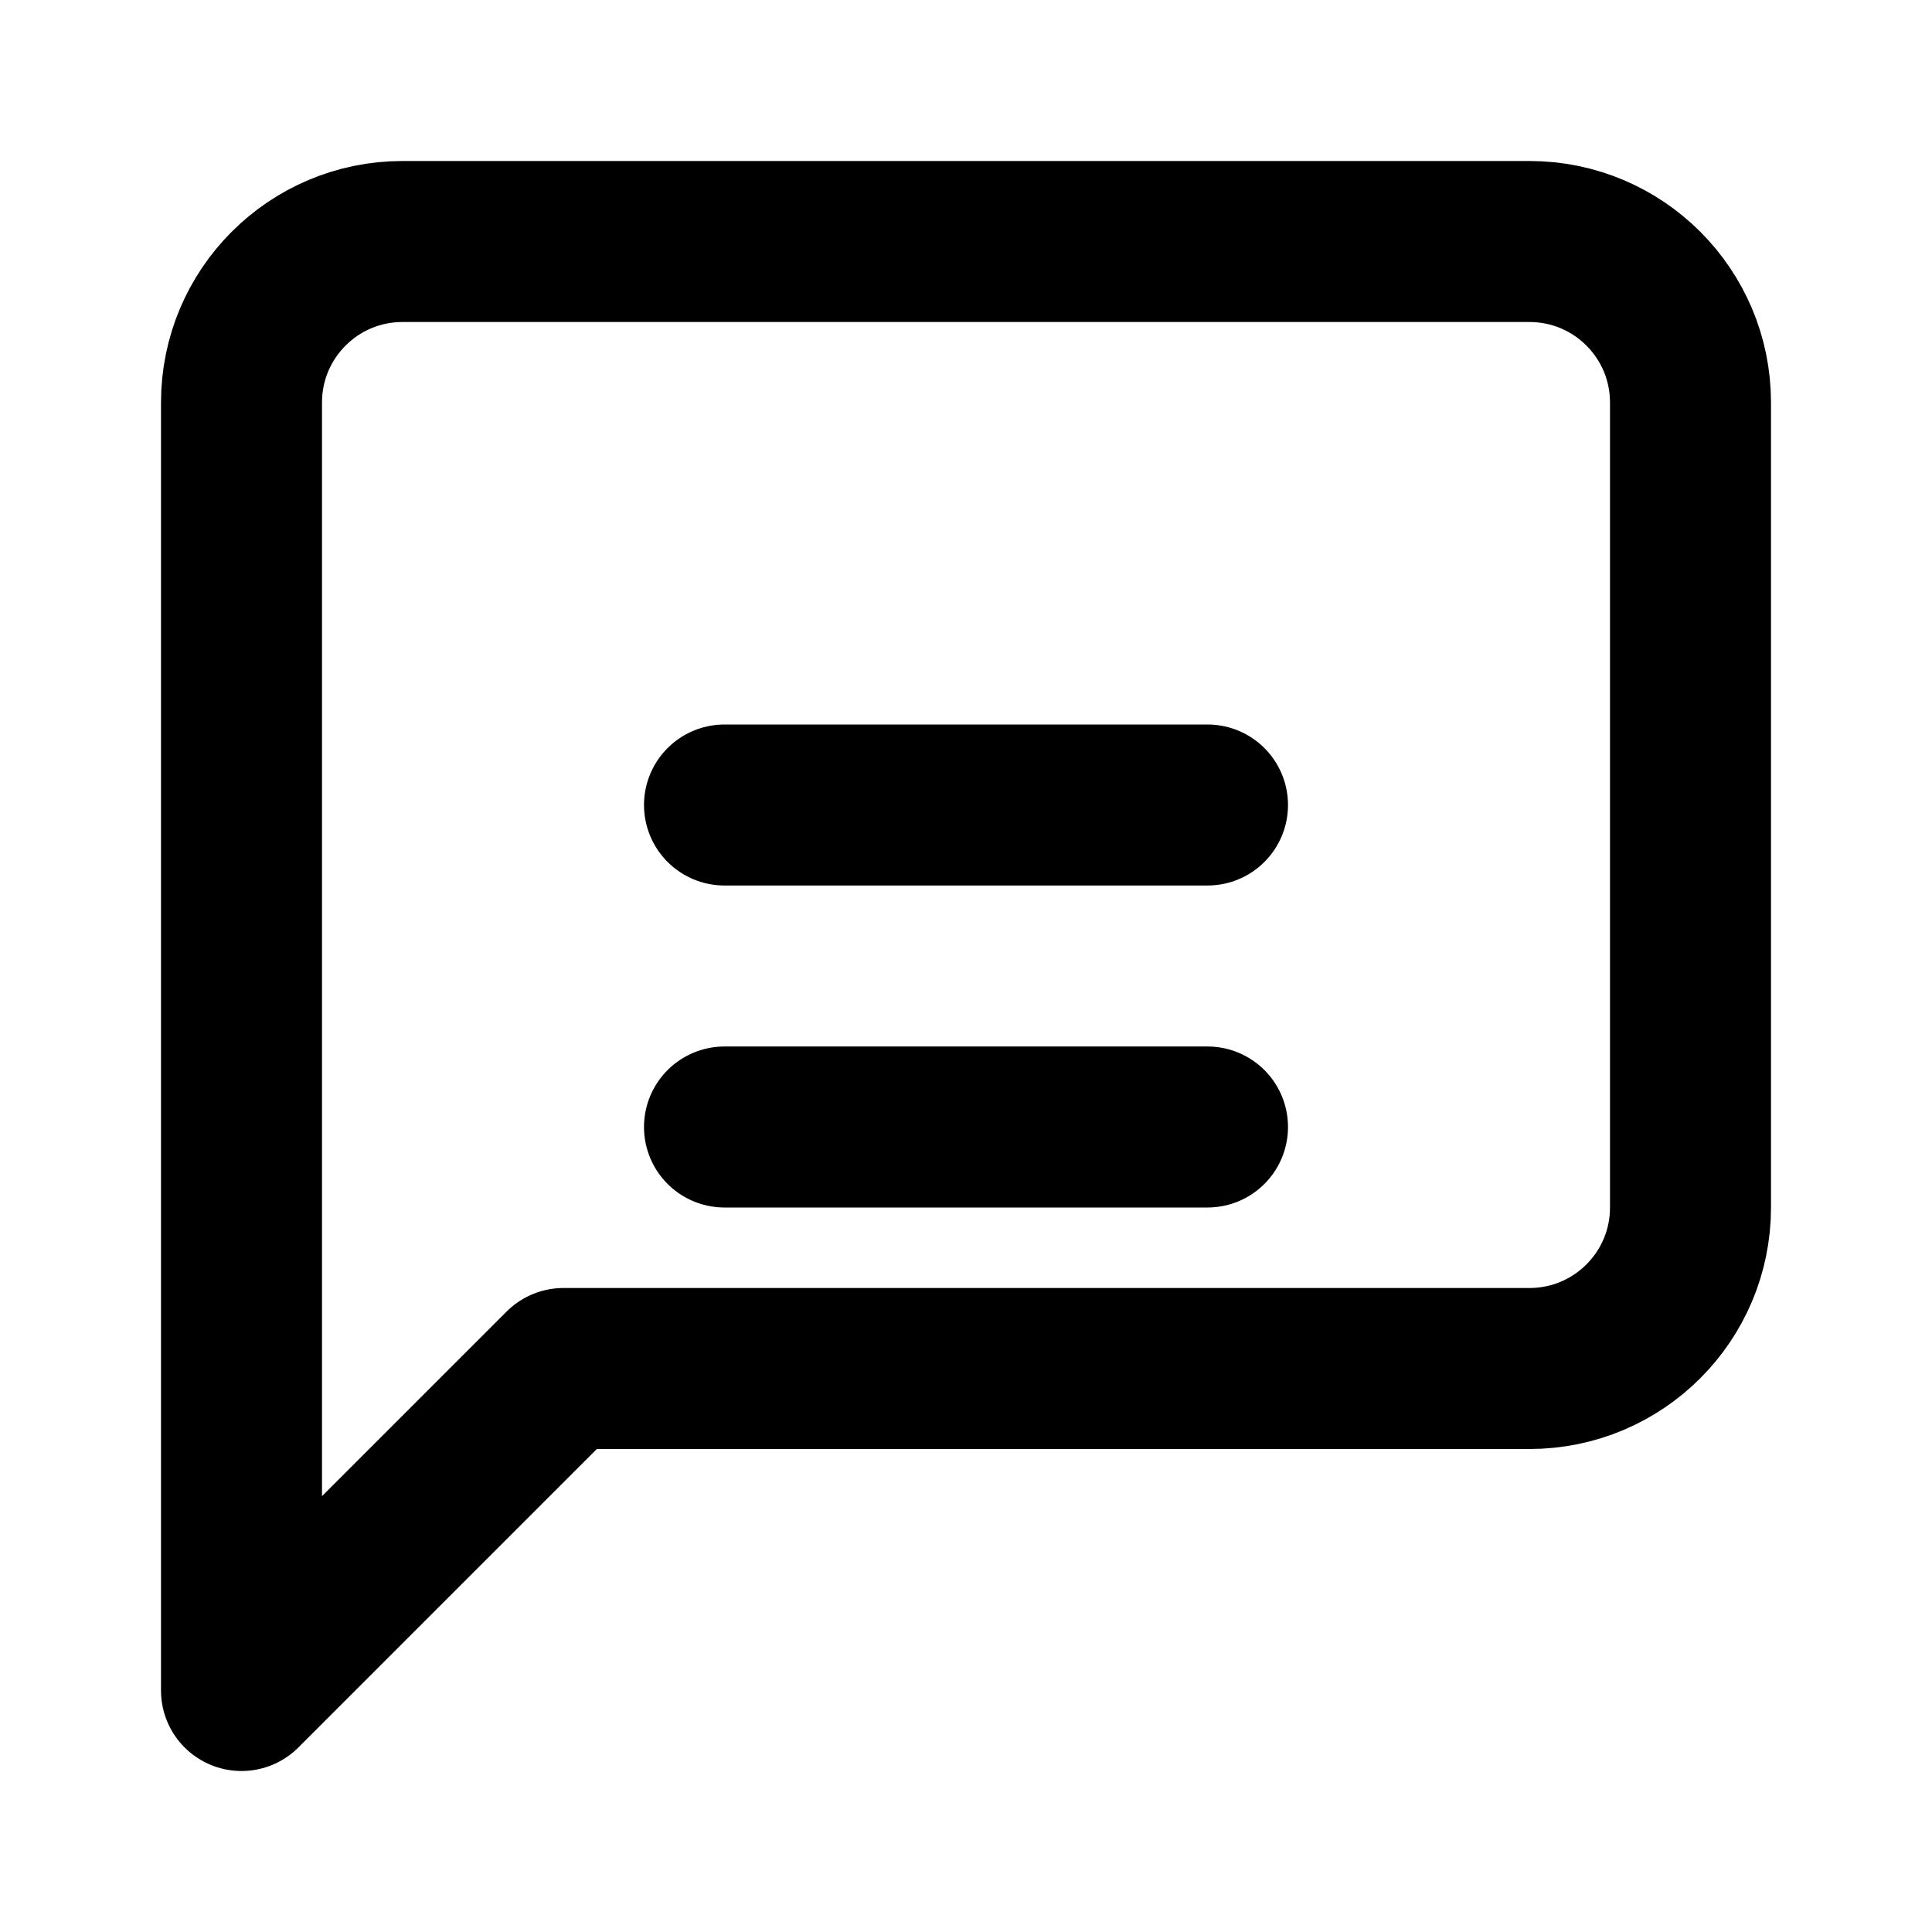
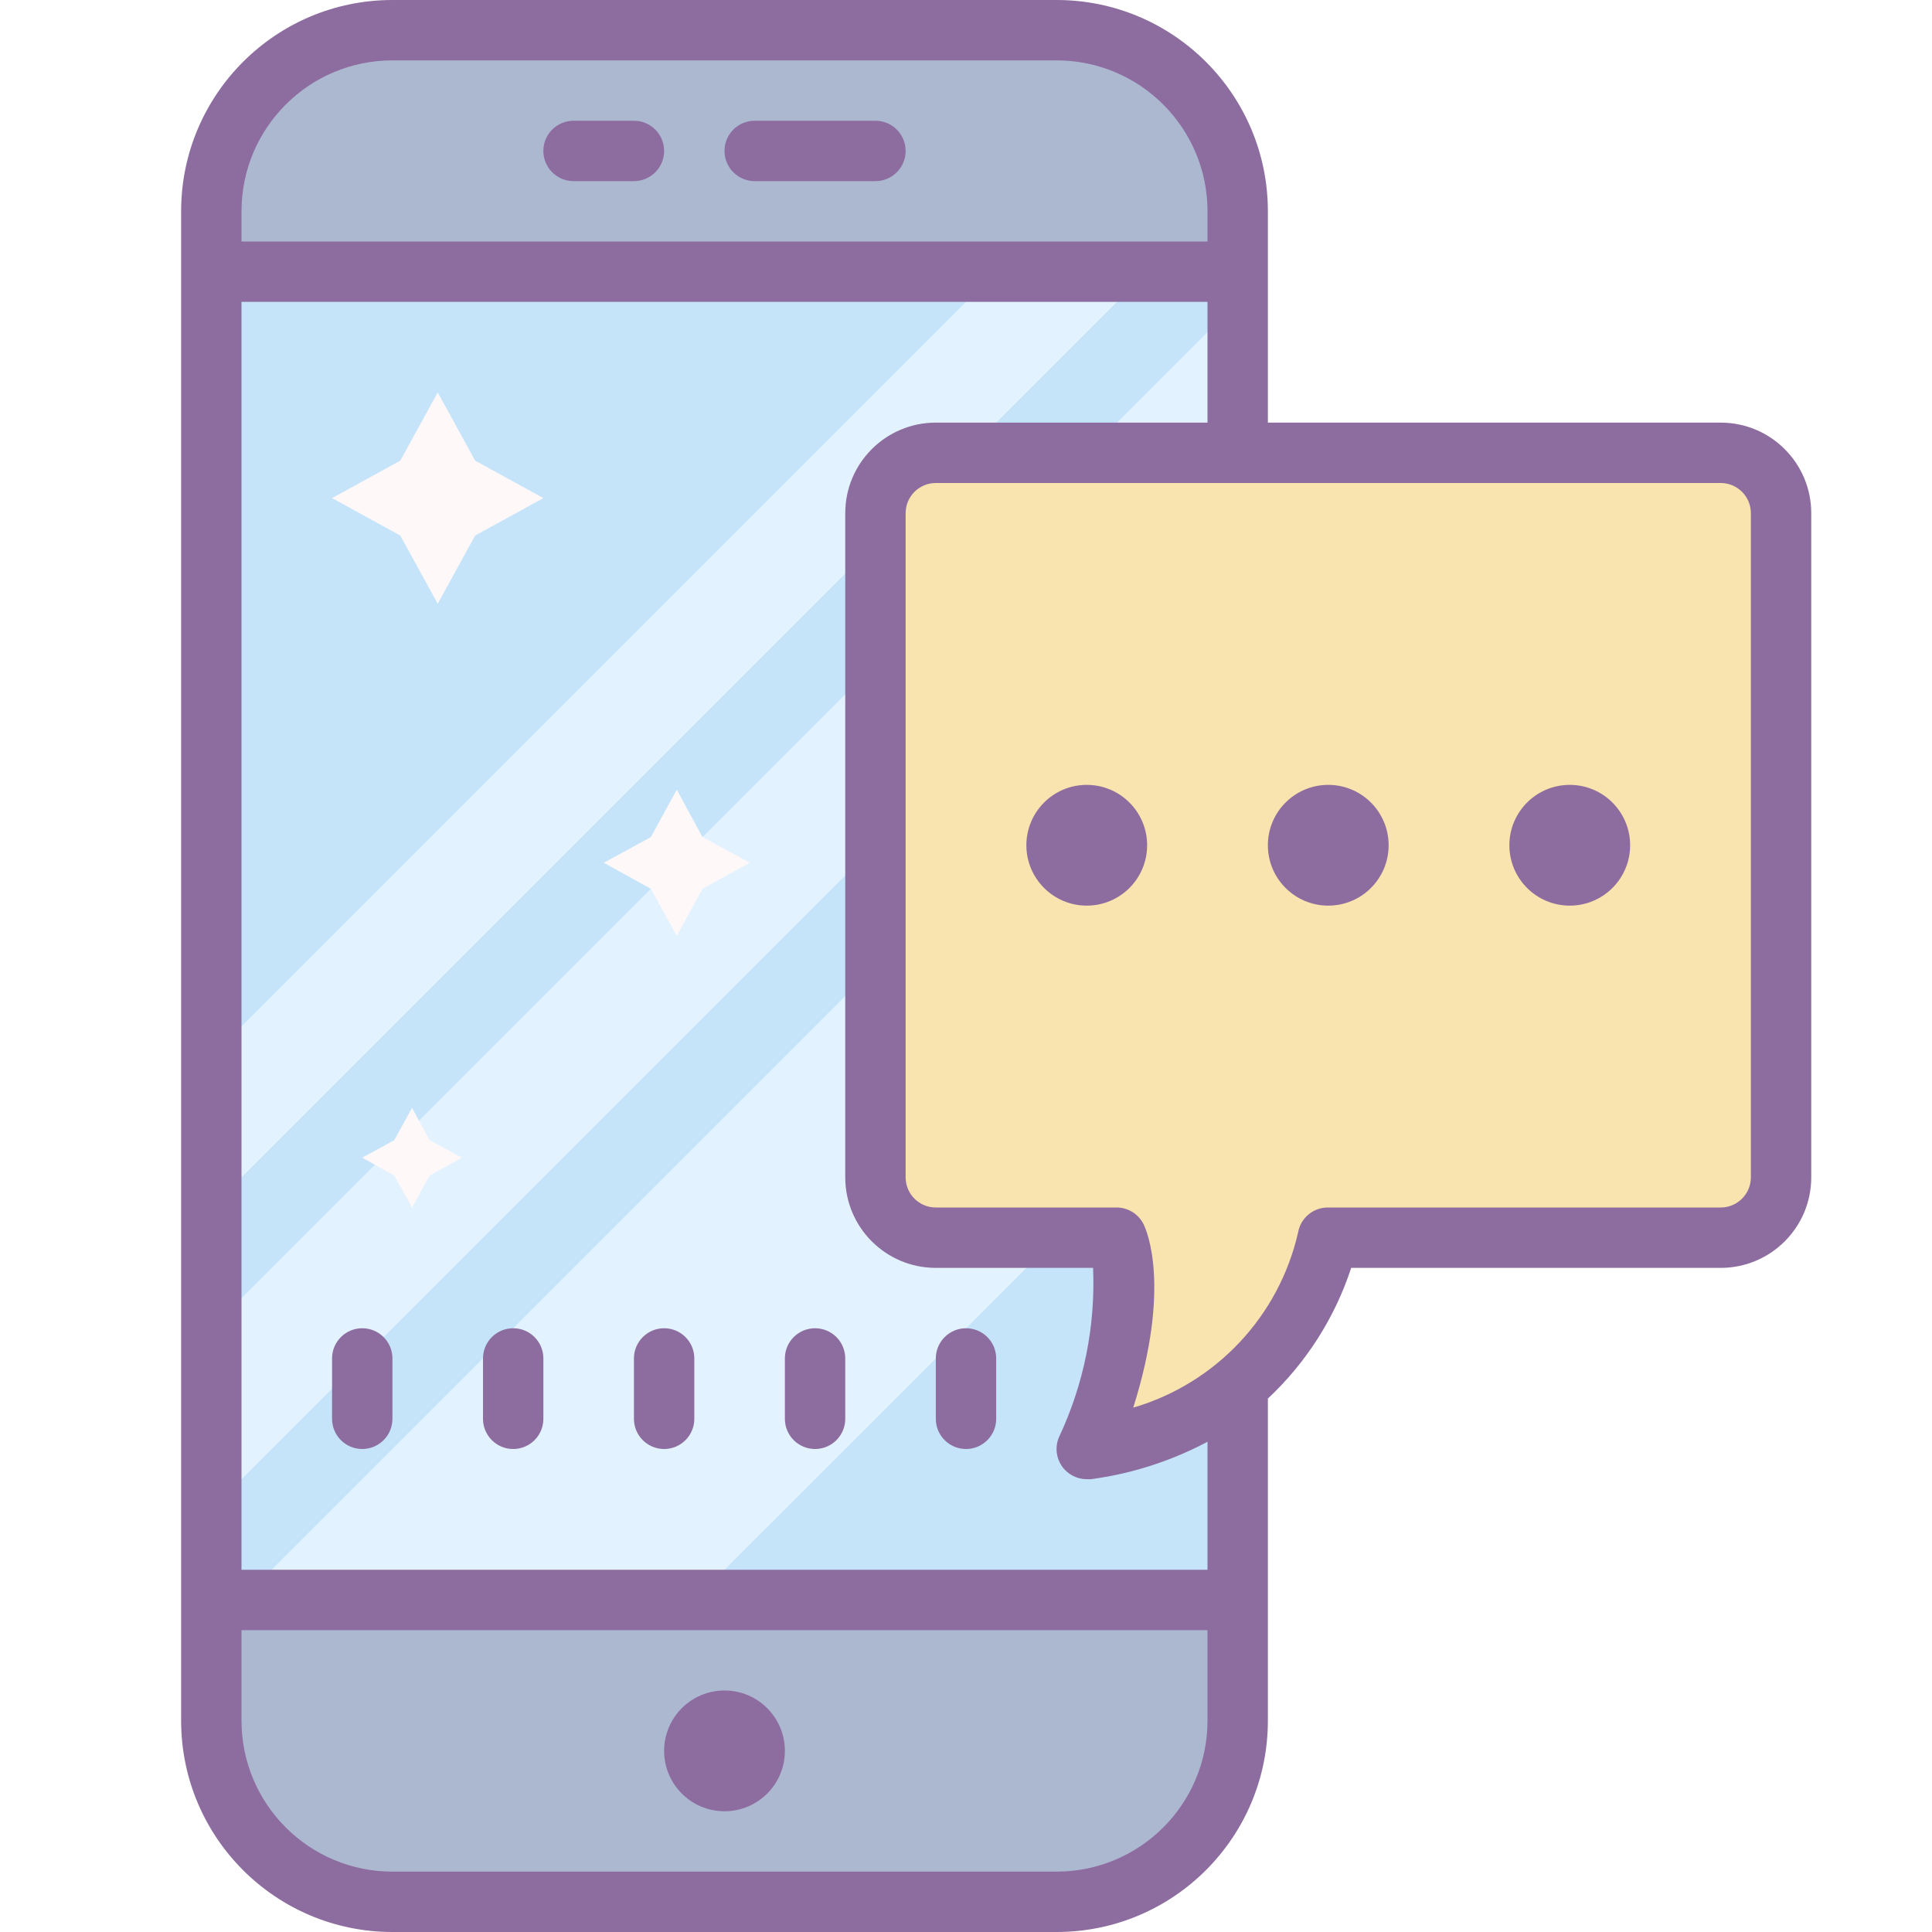
- <svg xmlns="http://www.w3.org/2000/svg" width="24" height="24" viewBox="0 0 24 24" fill="none" stroke="currentColor" stroke-width="2" stroke-linecap="round" stroke-linejoin="round">
-   <path d="M21 15a2 2 0 0 1-2 2H7l-4 4V5a2 2 0 0 1 2-2h14a2 2 0 0 1 2 2z" />
-   <path d="M9 10h6" />
-   <path d="M9 14h6" />
+ <svg xmlns="http://www.w3.org/2000/svg" id="Layer_1" data-name="Layer 1" viewBox="0 0 64 64">
+   <rect x="7" y="1" width="34" height="62" rx="6" ry="6" style="fill:#acb7d0;" />
+   <path d="M7,53H41a0,0,0,0,1,0,0v4a6,6,0,0,1-6,6H13a6,6,0,0,1-6-6V53A0,0,0,0,1,7,53Z" style="fill:#acb7d0;" />
+   <rect x="7" y="9" width="34" height="44" style="fill:#c5e4fa;" />
+   <polygon points="23 53 41.38 34.63 41 20 8 53 23 53" style="fill:#e3f2ff;" />
+   <polygon points="7 50 41 16 41 10 7 44 7 50" style="fill:#e3f2ff;" />
+   <polygon points="7 40 38 9 33 9 7 35 7 40" style="fill:#e3f2ff;" />
+   <polygon points="14.5 13 15.74 15.26 18 16.5 15.74 17.74 14.5 20 13.26 17.74 11 16.5 13.26 15.26 14.5 13" style="fill:#fff8f8;" />
+   <polygon points="22.42 26.16 23.27 27.73 24.84 28.58 23.27 29.44 22.42 31 21.56 29.44 20 28.58 21.56 27.73 22.42 26.16" style="fill:#fff8f8;" />
+   <polygon points="13.65 36.7 14.23 37.77 15.3 38.35 14.23 38.94 13.65 40 13.06 38.94 12 38.35 13.06 37.77 13.65 36.7" style="fill:#fff8f8;" />
+   <path d="M59,41H44.31S40,48,37,48c1-3-.31-7-.31-7H29V15H59Z" style="fill:#f9e3ae;" />
+   <path d="M12,44a1,1,0,0,0-1,1v2a1,1,0,0,0,2,0V45A1,1,0,0,0,12,44Z" style="fill:#8d6c9f;" />
+   <path d="M17,44a1,1,0,0,0-1,1v2a1,1,0,0,0,2,0V45A1,1,0,0,0,17,44Z" style="fill:#8d6c9f;" />
+   <path d="M22,44a1,1,0,0,0-1,1v2a1,1,0,0,0,2,0V45A1,1,0,0,0,22,44Z" style="fill:#8d6c9f;" />
+   <path d="M27,44a1,1,0,0,0-1,1v2a1,1,0,0,0,2,0V45A1,1,0,0,0,27,44Z" style="fill:#8d6c9f;" />
+   <path d="M32,44a1,1,0,0,0-1,1v2a1,1,0,0,0,2,0V45A1,1,0,0,0,32,44Z" style="fill:#8d6c9f;" />
+   <circle cx="24" cy="58" r="2" style="fill:#8d6c9f;" />
+   <path d="M25,6h4a1,1,0,0,0,0-2H25a1,1,0,0,0,0,2Z" style="fill:#8d6c9f;" />
+   <path d="M19,6h2a1,1,0,0,0,0-2H19a1,1,0,0,0,0,2Z" style="fill:#8d6c9f;" />
+   <path d="M57,14H42V7a7,7,0,0,0-7-7H13A7,7,0,0,0,6,7V57a7,7,0,0,0,7,7H35a7,7,0,0,0,7-7V46.33A10.34,10.34,0,0,0,44.76,42H57a3,3,0,0,0,3-3V17A3,3,0,0,0,57,14ZM13,2H35a5,5,0,0,1,5,5V8H8V7A5,5,0,0,1,13,2ZM35,62H13a5,5,0,0,1-5-5V54H40v3A5,5,0,0,1,35,62Zm5-10H8V10H40v4H31a3,3,0,0,0-3,3V39a3,3,0,0,0,3,3h5.21a12,12,0,0,1-1.14,5.63A1,1,0,0,0,36,49h.14A11.46,11.46,0,0,0,40,47.76ZM58,39a1,1,0,0,1-1,1H44a1,1,0,0,0-1,.83,7.87,7.87,0,0,1-5.46,5.8c1.26-4,.45-5.86.34-6.08A1,1,0,0,0,37,40H31a1,1,0,0,1-1-1V17a1,1,0,0,1,1-1H57a1,1,0,0,1,1,1Z" style="fill:#8d6c9f;" />
+   <circle cx="36" cy="28" r="2" style="fill:#8d6c9f;" />
+   <circle cx="44" cy="28" r="2" style="fill:#8d6c9f;" />
+   <circle cx="52" cy="28" r="2" style="fill:#8d6c9f;" />
</svg>
